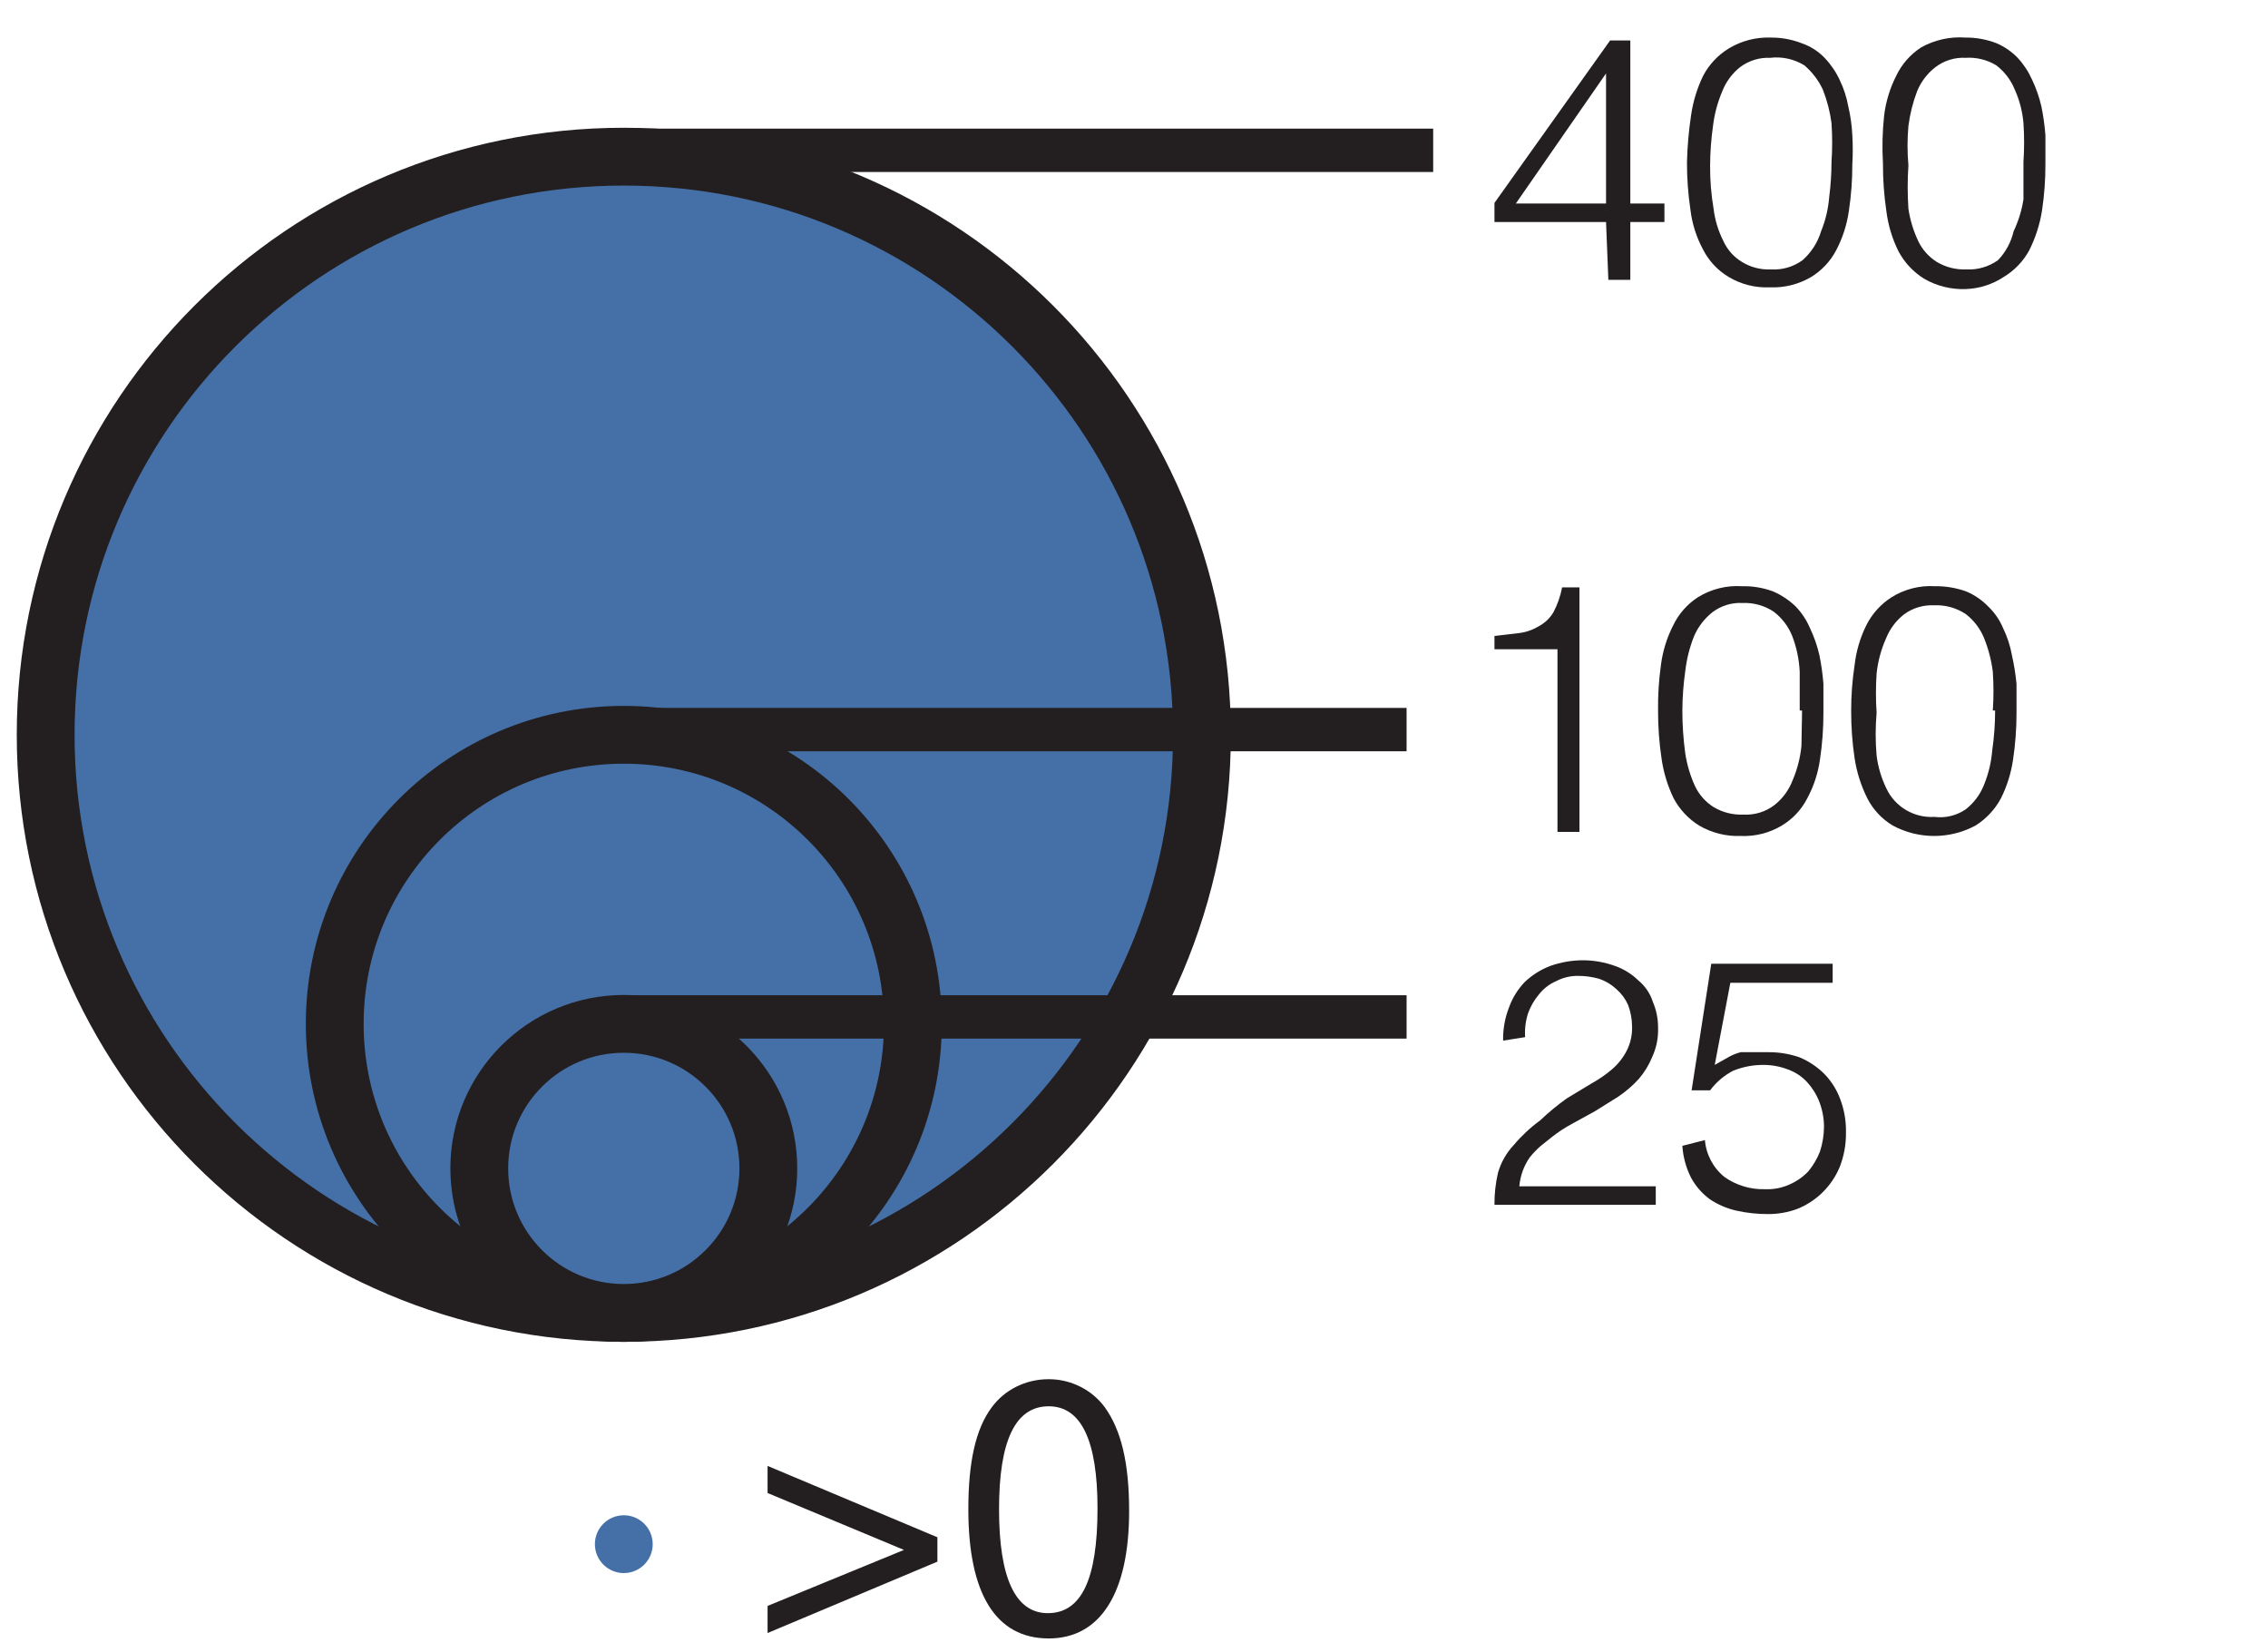
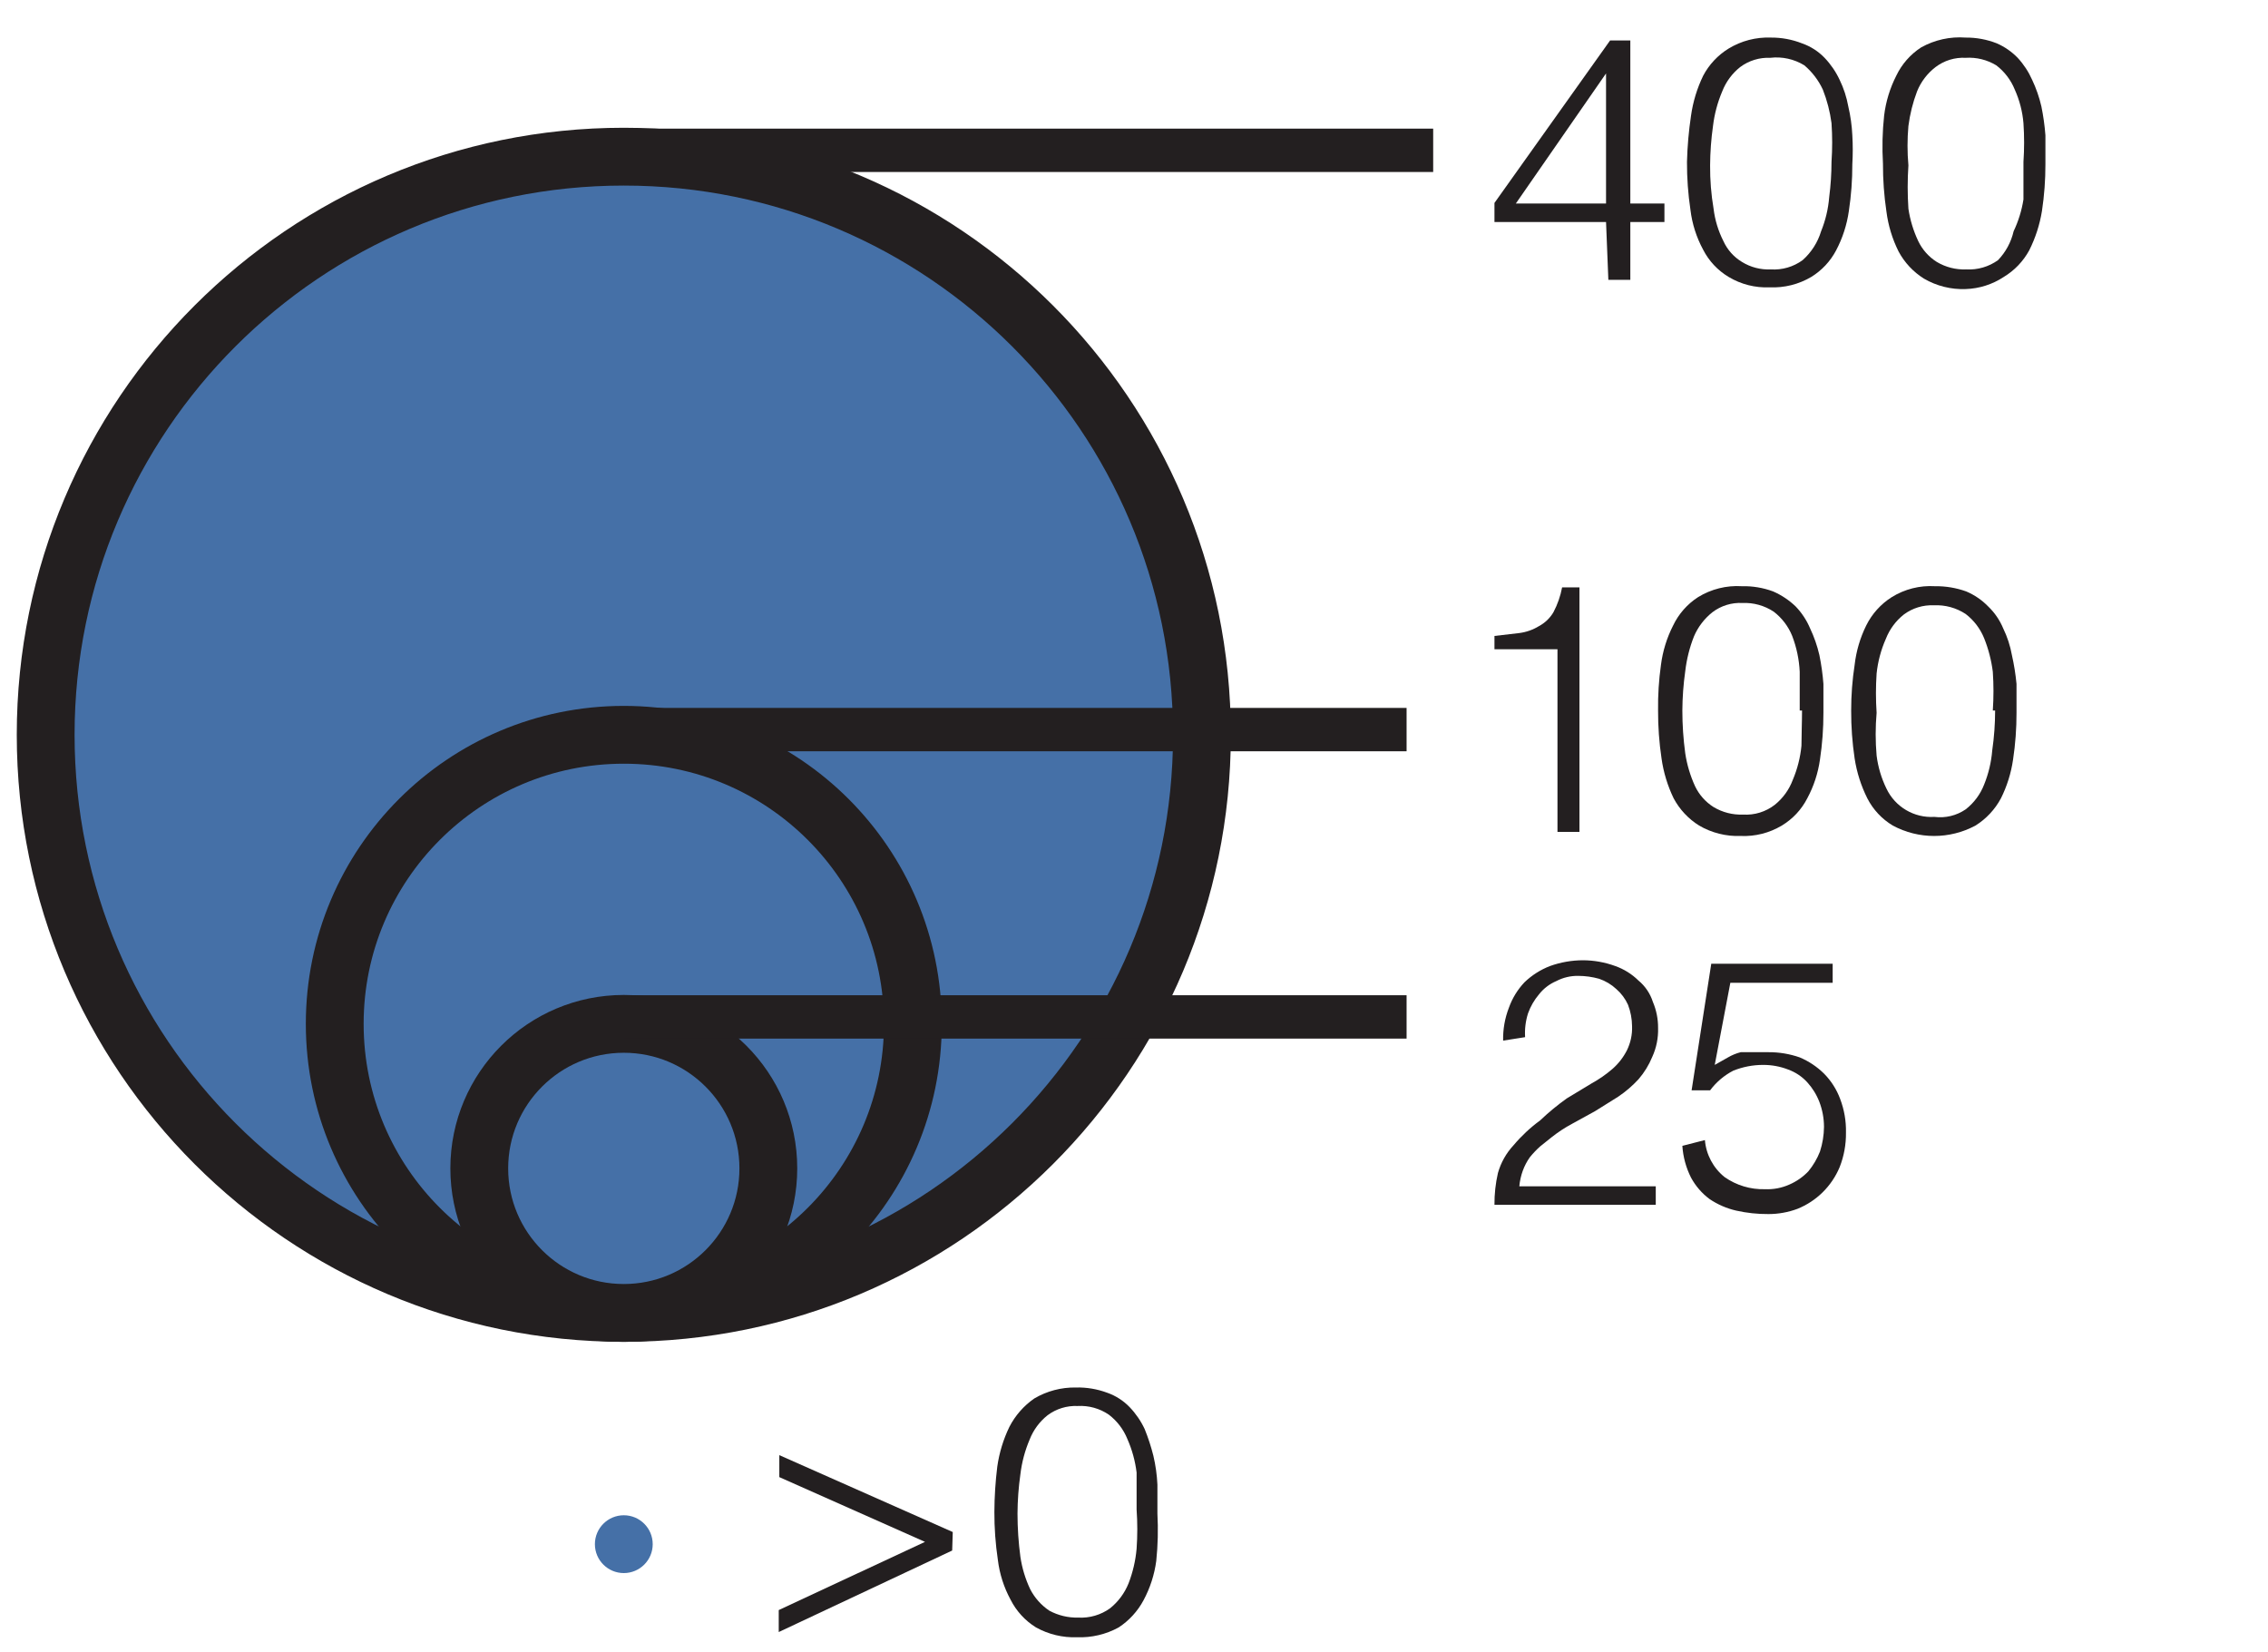
<svg xmlns="http://www.w3.org/2000/svg" viewBox="0 0 39.23 28.56">
  <g id="thermo">
    <circle cx="10.79" cy="12.71" r="10" style="fill:#4570a7;stroke:#231f20;stroke-miterlimit:10" />
    <circle cx="10.79" cy="17.71" r="5" style="fill:#4570a7;stroke:#231f20;stroke-miterlimit:10" />
    <circle cx="10.79" cy="20.21" r="2.5" style="fill:#4570a7;stroke:#231f20;stroke-miterlimit:10" />
    <line x1="10.79" y1="2.6" x2="24.79" y2="2.6" style="fill:#4570a7;stroke:#231f20;stroke-miterlimit:10;stroke-width:0.75px" />
    <line x1="10.79" y1="12.62" x2="24.33" y2="12.62" style="fill:#4570a7;stroke:#231f20;stroke-miterlimit:10;stroke-width:0.75px" />
    <line x1="10.79" y1="17.59" x2="24.33" y2="17.59" style="fill:#4570a7;stroke:#231f20;stroke-miterlimit:10;stroke-width:0.75px" />
    <path d="M27.78,3.84H25.85V3.51l2-2.81h.35V3.52h.59v.32h-.59v1h-.38Zm-1.56-.32h1.56V1.27Z" style="fill:#231f20" />
    <path d="M30.63.65a1.44,1.44,0,0,1,.54.1,1,1,0,0,1,.39.25,1.42,1.42,0,0,1,.26.38,1.77,1.77,0,0,1,.15.46,2.74,2.74,0,0,1,.07.5,4.26,4.26,0,0,1,0,.5,5.32,5.32,0,0,1-.06.81,2.09,2.09,0,0,1-.22.68,1.19,1.19,0,0,1-.43.46,1.3,1.3,0,0,1-.72.18,1.27,1.27,0,0,1-.71-.18,1.17,1.17,0,0,1-.44-.47,1.93,1.93,0,0,1-.22-.69,5.49,5.49,0,0,1-.06-.83A6.53,6.53,0,0,1,29.25,2a2.33,2.33,0,0,1,.21-.69A1.22,1.22,0,0,1,29.9.84,1.31,1.31,0,0,1,30.63.65ZM31.68,2.8a4.92,4.92,0,0,0,0-.67,2.46,2.46,0,0,0-.15-.58,1.23,1.23,0,0,0-.32-.42A.92.92,0,0,0,30.62,1a.81.81,0,0,0-.52.16,1,1,0,0,0-.31.42,2.2,2.2,0,0,0-.16.6,5.06,5.06,0,0,0-.05.68,4.3,4.3,0,0,0,.06.75,1.68,1.68,0,0,0,.17.56.81.81,0,0,0,.32.36.87.87,0,0,0,.5.13.84.84,0,0,0,.55-.16A1.09,1.09,0,0,0,31.5,4a2,2,0,0,0,.14-.59A4.82,4.82,0,0,0,31.68,2.8Z" style="fill:#231f20" />
    <path d="M34,.65a1.44,1.44,0,0,1,.54.1A1.14,1.14,0,0,1,34.9,1a1.39,1.39,0,0,1,.25.38,2.27,2.27,0,0,1,.16.46,4,4,0,0,1,.07.5c0,.17,0,.34,0,.5a5.32,5.32,0,0,1-.06.81,2.36,2.36,0,0,1-.22.68,1.22,1.22,0,0,1-.44.46A1.27,1.27,0,0,1,34,5a1.33,1.33,0,0,1-.72-.18,1.25,1.25,0,0,1-.44-.47,2.16,2.16,0,0,1-.21-.69,5.49,5.49,0,0,1-.06-.83A5,5,0,0,1,32.59,2a2.07,2.07,0,0,1,.21-.69,1.2,1.2,0,0,1,.43-.49A1.37,1.37,0,0,1,34,.65ZM35,2.8a4.92,4.92,0,0,0,0-.67,1.77,1.77,0,0,0-.15-.58,1,1,0,0,0-.32-.42A.91.91,0,0,0,34,1a.79.79,0,0,0-.52.16,1,1,0,0,0-.32.42,2.63,2.63,0,0,0-.15.6,3.82,3.82,0,0,0,0,.68,5.66,5.66,0,0,0,0,.75,2,2,0,0,0,.17.56.87.87,0,0,0,.32.36.92.92,0,0,0,.51.13.86.86,0,0,0,.55-.16A1.07,1.07,0,0,0,34.83,4,2,2,0,0,0,35,3.45C35,3.23,35,3,35,2.8Z" style="fill:#231f20" />
    <path d="M26.94,11.23H25.85V11l.43-.05a.86.86,0,0,0,.34-.12.64.64,0,0,0,.25-.24,1.52,1.52,0,0,0,.15-.43h.3v4.23h-.38Z" style="fill:#231f20" />
    <path d="M30.13,10.14a1.45,1.45,0,0,1,.54.09,1.33,1.33,0,0,1,.39.26,1.25,1.25,0,0,1,.25.38,2.27,2.27,0,0,1,.16.46,4,4,0,0,1,.07.5c0,.17,0,.34,0,.5a5.32,5.32,0,0,1-.06.81,2,2,0,0,1-.22.67,1.17,1.17,0,0,1-.44.47,1.27,1.27,0,0,1-.71.18,1.33,1.33,0,0,1-.72-.18,1.25,1.25,0,0,1-.44-.47,2.33,2.33,0,0,1-.21-.69,5.49,5.49,0,0,1-.06-.83,5.16,5.16,0,0,1,.05-.79,2.08,2.08,0,0,1,.21-.68,1.2,1.2,0,0,1,.43-.49A1.29,1.29,0,0,1,30.13,10.14Zm1,2.15c0-.23,0-.45,0-.67A2,2,0,0,0,31,11a1,1,0,0,0-.32-.42.91.91,0,0,0-.54-.15.79.79,0,0,0-.52.16,1.07,1.07,0,0,0-.32.42,2.39,2.39,0,0,0-.15.6,5.06,5.06,0,0,0-.05.68,5.5,5.5,0,0,0,.05.74,2.13,2.13,0,0,0,.17.57.87.87,0,0,0,.32.36.92.92,0,0,0,.51.13.81.81,0,0,0,.55-.17,1,1,0,0,0,.31-.43,2,2,0,0,0,.15-.59C31.16,12.72,31.17,12.5,31.17,12.29Z" style="fill:#231f20" />
    <path d="M33.47,10.14a1.53,1.53,0,0,1,.54.09,1.16,1.16,0,0,1,.38.26,1.12,1.12,0,0,1,.26.38,1.77,1.77,0,0,1,.15.46,4,4,0,0,1,.08.5c0,.17,0,.34,0,.5a5.32,5.32,0,0,1-.06.81,2.2,2.2,0,0,1-.21.67,1.25,1.25,0,0,1-.44.47,1.51,1.51,0,0,1-1.43,0,1.17,1.17,0,0,1-.44-.47,2.33,2.33,0,0,1-.22-.69,5.49,5.49,0,0,1-.06-.83,5.16,5.16,0,0,1,.06-.79,2.07,2.07,0,0,1,.2-.68,1.22,1.22,0,0,1,.44-.49A1.27,1.27,0,0,1,33.47,10.14Zm1,2.15a4.92,4.92,0,0,0,0-.67,2.34,2.34,0,0,0-.15-.58,1,1,0,0,0-.32-.42.92.92,0,0,0-.55-.15.81.81,0,0,0-.52.16,1,1,0,0,0-.31.42,2,2,0,0,0-.16.6,5.07,5.07,0,0,0,0,.68,4.24,4.24,0,0,0,0,.74,1.82,1.82,0,0,0,.17.57.86.86,0,0,0,.83.49A.78.78,0,0,0,34,14a1,1,0,0,0,.32-.43,2,2,0,0,0,.14-.59A4.82,4.82,0,0,0,34.51,12.29Z" style="fill:#231f20" />
    <path d="M26,18a1.48,1.48,0,0,1,.1-.57,1.25,1.25,0,0,1,.27-.44,1.33,1.33,0,0,1,.44-.28,1.7,1.7,0,0,1,.57-.1,1.64,1.64,0,0,1,.56.1,1.09,1.09,0,0,1,.4.25.79.79,0,0,1,.25.37,1.13,1.13,0,0,1,.09.45,1.12,1.12,0,0,1-.1.5,1.41,1.41,0,0,1-.24.39,2,2,0,0,1-.35.3l-.4.25-.4.22a2.36,2.36,0,0,0-.35.23l-.2.16a1.62,1.62,0,0,0-.18.19,1,1,0,0,0-.12.23,1.07,1.07,0,0,0-.06.27h2.36v.32H25.85a2.38,2.38,0,0,1,.06-.55,1.17,1.17,0,0,1,.27-.48,2.64,2.64,0,0,1,.46-.43A4.25,4.25,0,0,1,27.1,19l.43-.26a2.07,2.07,0,0,0,.36-.25,1.07,1.07,0,0,0,.25-.32.87.87,0,0,0,.09-.42,1.06,1.06,0,0,0-.07-.37.79.79,0,0,0-.2-.27.83.83,0,0,0-.3-.18,1.36,1.36,0,0,0-.36-.05.79.79,0,0,0-.38.09.76.76,0,0,0-.3.23,1.06,1.06,0,0,0-.19.33,1.13,1.13,0,0,0-.05.41Z" style="fill:#231f20" />
    <path d="M29.49,19.72a.92.92,0,0,0,.34.64,1.16,1.16,0,0,0,.7.21.93.93,0,0,0,.42-.08,1,1,0,0,0,.33-.23,1.27,1.27,0,0,0,.2-.34,1.43,1.43,0,0,0,.07-.43,1.22,1.22,0,0,0-.08-.43,1.08,1.08,0,0,0-.21-.34.83.83,0,0,0-.33-.22,1.18,1.18,0,0,0-.43-.08,1.38,1.38,0,0,0-.52.1,1.17,1.17,0,0,0-.4.34l-.32,0,.34-2.19h2.1V17H29.93l-.27,1.42.23-.13a.85.85,0,0,1,.22-.09l.22,0h.26a1.61,1.61,0,0,1,.54.09,1.34,1.34,0,0,1,.42.28,1.23,1.23,0,0,1,.28.44,1.54,1.54,0,0,1,.1.58,1.57,1.57,0,0,1-.11.6,1.33,1.33,0,0,1-.73.72,1.43,1.43,0,0,1-.5.09,2.47,2.47,0,0,1-.56-.06,1.37,1.37,0,0,1-.46-.2,1.14,1.14,0,0,1-.32-.37,1.43,1.43,0,0,1-.15-.55Z" style="fill:#231f20" />
    <circle cx="10.79" cy="26.71" r="0.5" style="fill:#4570a7" />
-     <text transform="translate(12.98 28.2)" style="font-size:6px;fill:#231f20;font-family:Helvetica-Light, Helvetica;font-weight:300">&gt;0</text>
+     <path d="M16.47,26.82l-3,1.41v-.38L16,26.67l-2.52-1.12v-.38l3,1.33Z" style="fill:#231f20" />
+     <path d="M18.61,24a1.45,1.45,0,0,1,.54.09,1,1,0,0,1,.39.25,1.42,1.42,0,0,1,.26.38,3.53,3.53,0,0,1,.15.46,2.74,2.74,0,0,1,.07.5c0,.17,0,.34,0,.5A5.23,5.23,0,0,1,20,27a2,2,0,0,1-.22.68,1.29,1.29,0,0,1-.43.47,1.39,1.39,0,0,1-.72.17,1.36,1.36,0,0,1-.71-.17,1.2,1.2,0,0,1-.44-.48,1.93,1.93,0,0,1-.22-.69,5.49,5.49,0,0,1-.06-.83,6.66,6.66,0,0,1,.05-.78,2.33,2.33,0,0,1,.21-.69,1.35,1.35,0,0,1,.43-.49A1.37,1.37,0,0,1,18.61,24Zm1.05,2.14c0-.22,0-.45,0-.67a2.06,2.06,0,0,0-.16-.58,1,1,0,0,0-.32-.42.87.87,0,0,0-.54-.15.81.81,0,0,0-.52.16,1,1,0,0,0-.31.42,2.2,2.2,0,0,0-.16.6,5.06,5.06,0,0,0-.05.68,5.66,5.66,0,0,0,.05.75,2,2,0,0,0,.17.56,1,1,0,0,0,.33.37,1,1,0,0,0,.5.12.86.86,0,0,0,.55-.16,1.06,1.06,0,0,0,.32-.43,2.2,2.2,0,0,0,.14-.6A4.82,4.82,0,0,0,19.66,26.11Z" style="fill:#231f20" />
  </g>
</svg>
